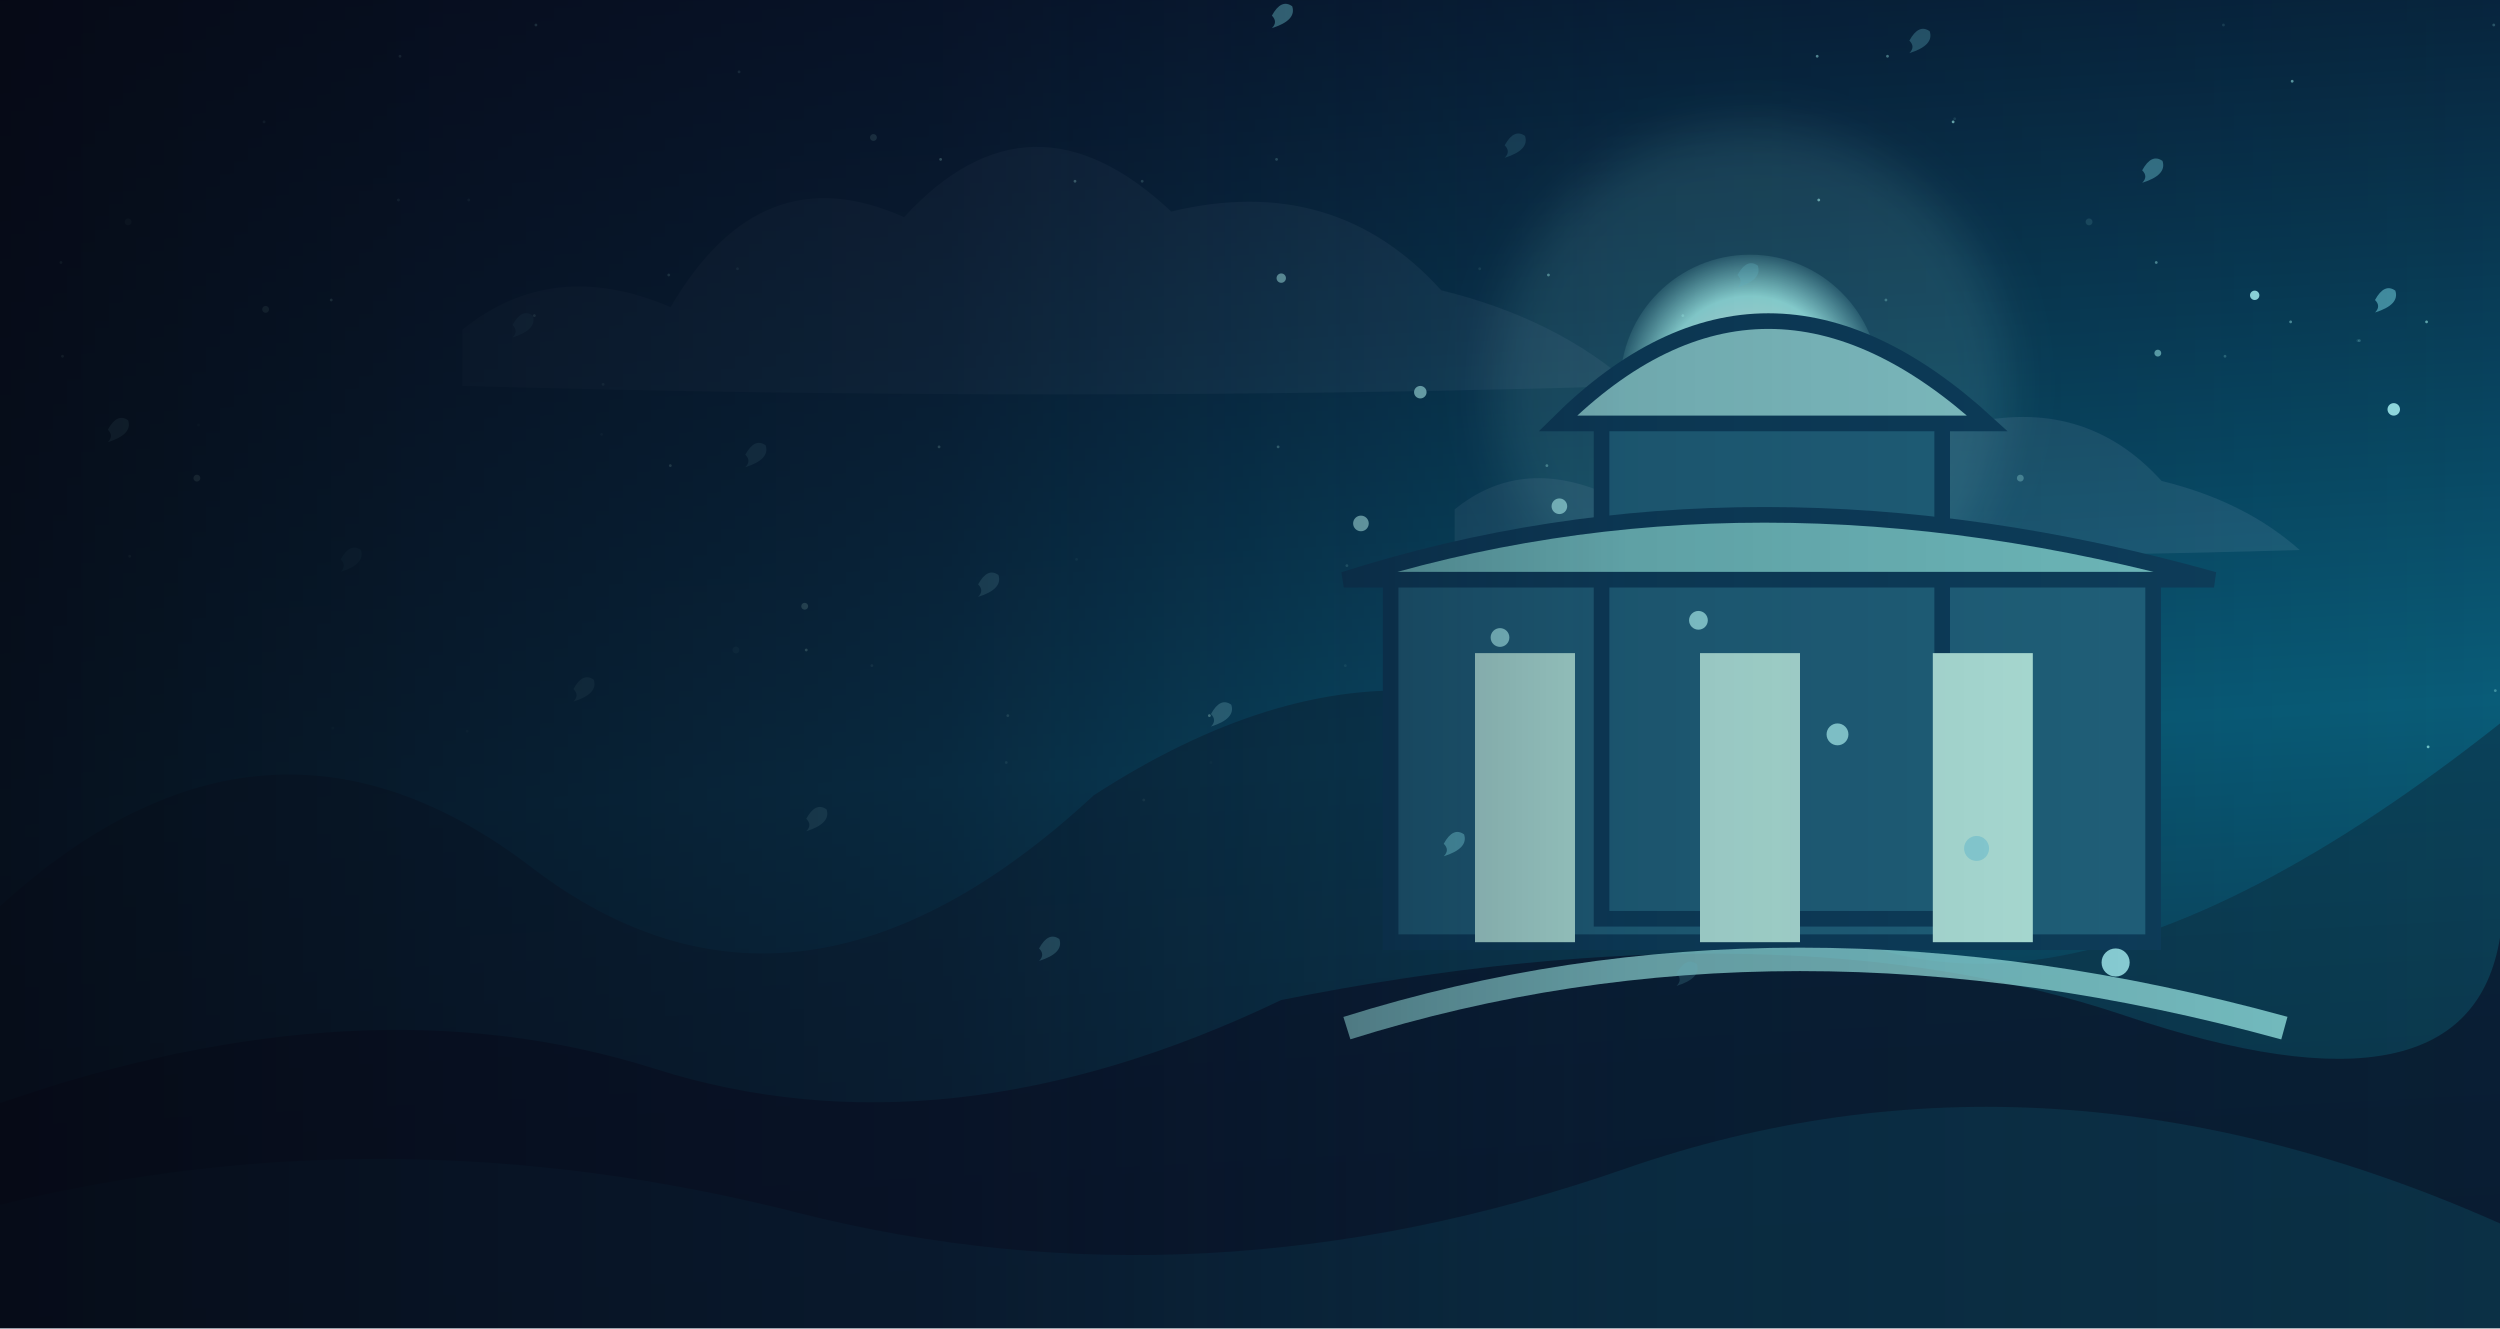
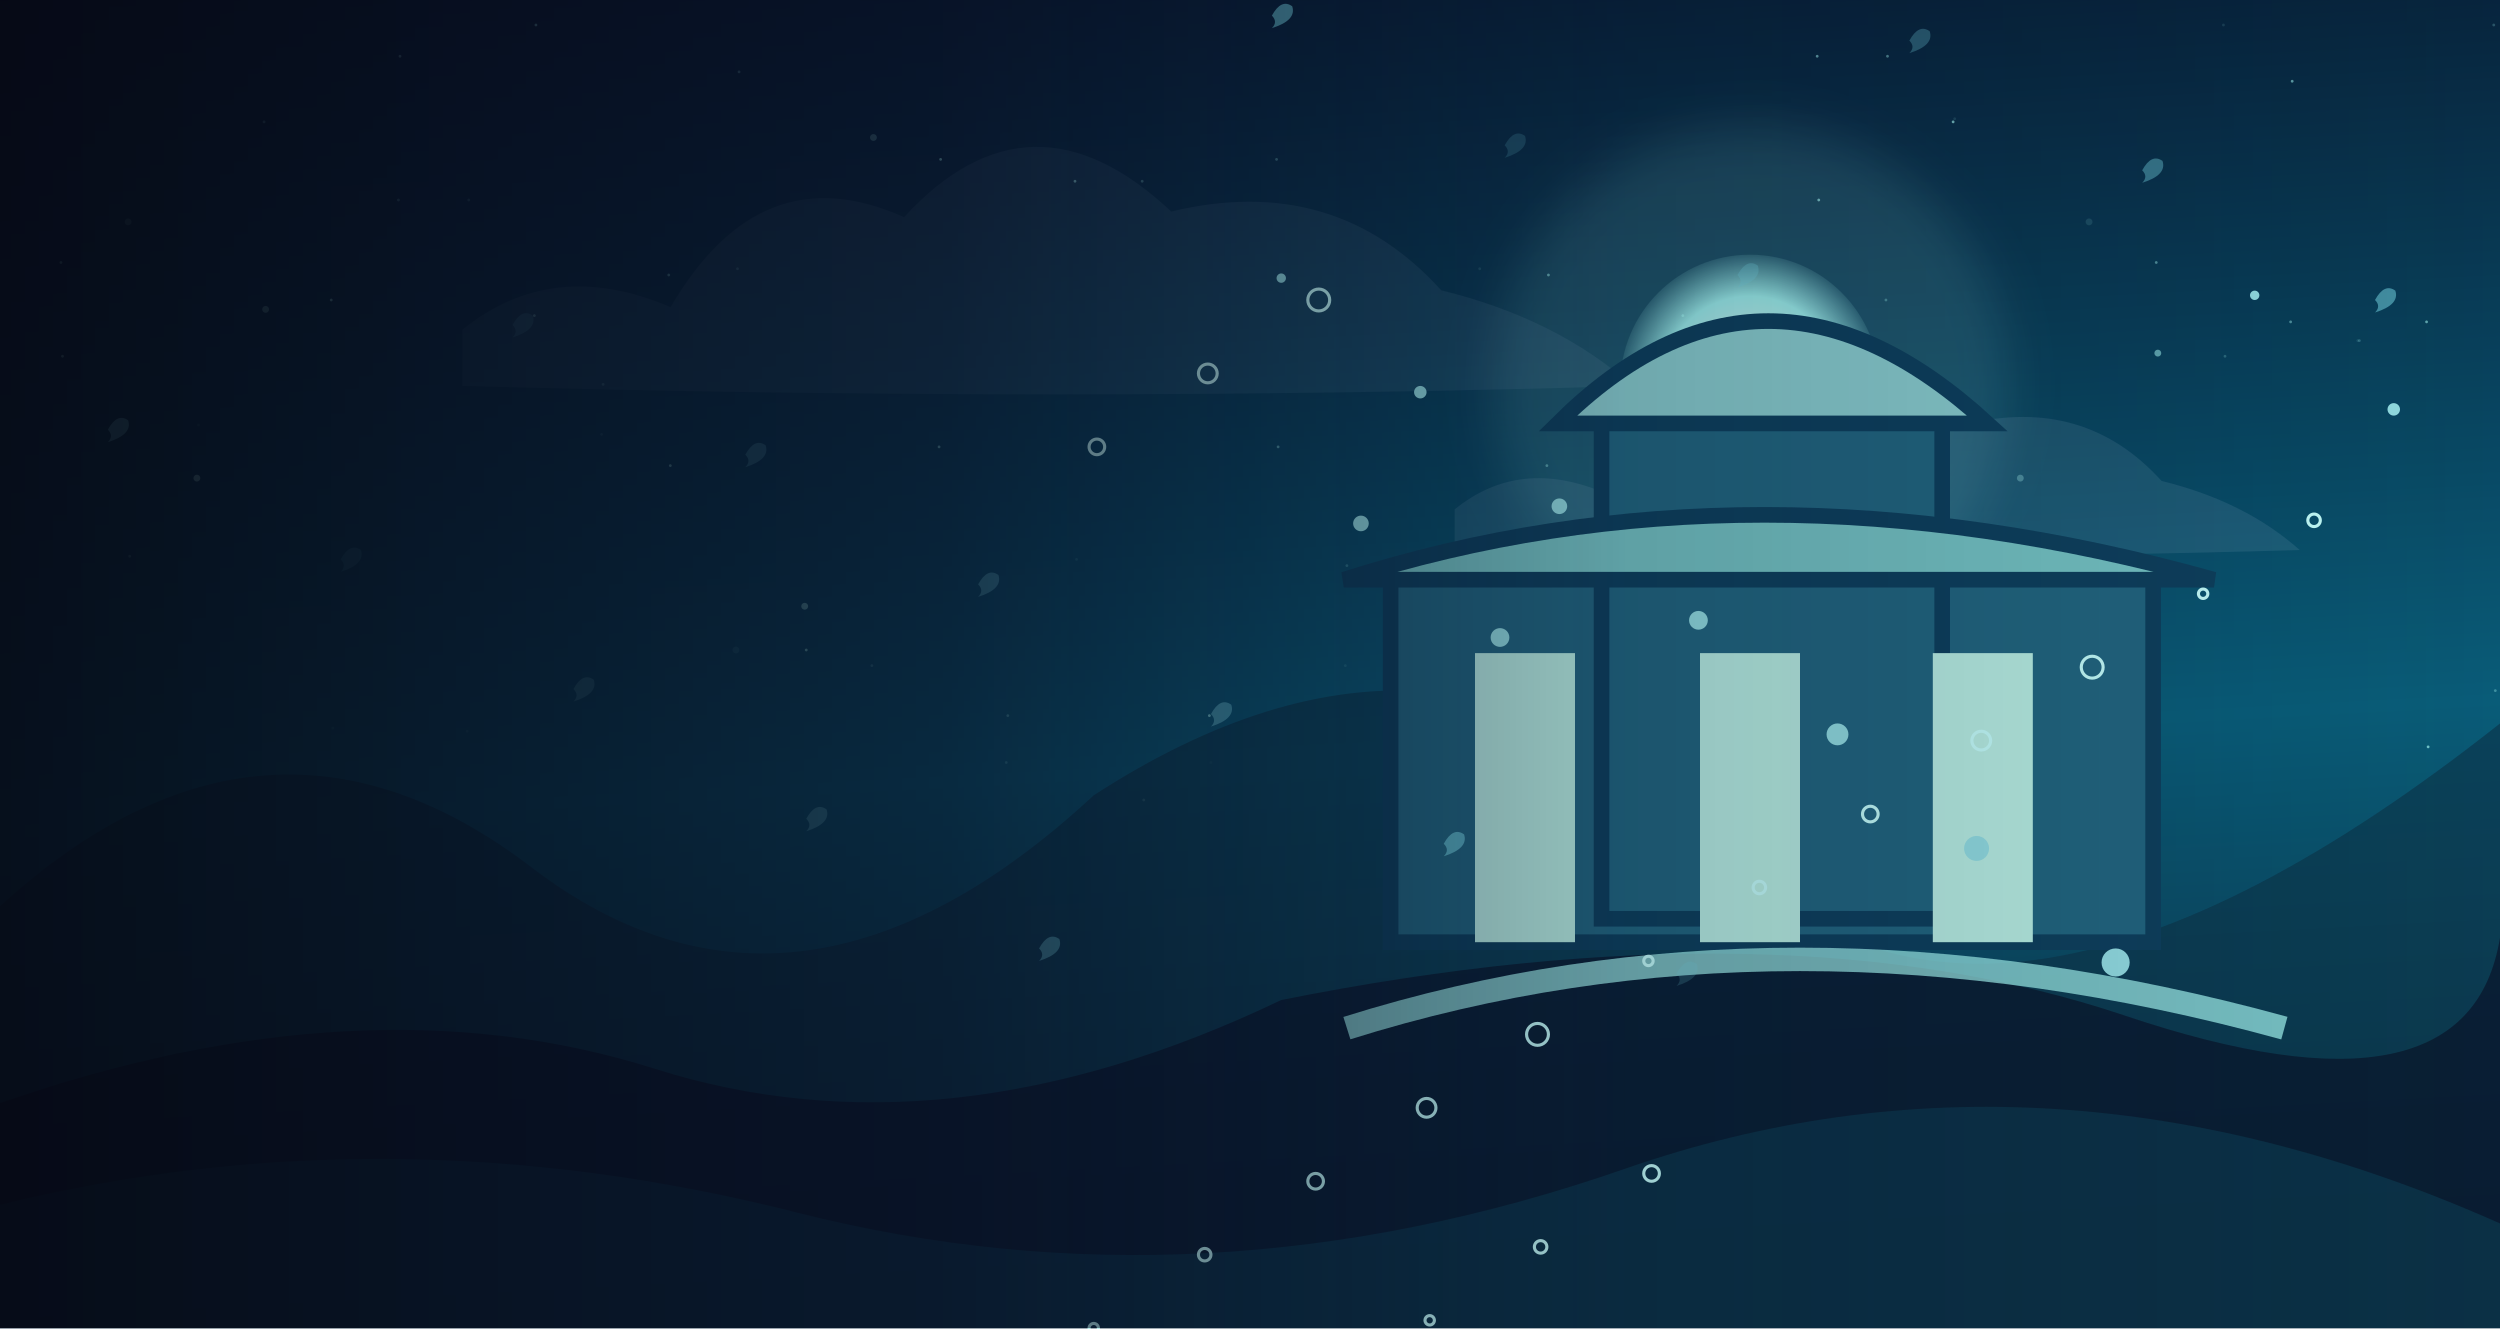
- <svg xmlns="http://www.w3.org/2000/svg" viewBox="0 0 1600 850" role="img" aria-label="Palácio submerso">
+ <svg xmlns="http://www.w3.org/2000/svg" viewBox="0 0 1600 850" role="img" aria-label="Palácio submerso" data-cenario-arte="9">
  <defs>
    <linearGradient id="sky" x2=".1" y2="1">
      <stop stop-color="#071a32" />
      <stop offset=".62" stop-color="#095e7a" />
      <stop offset="1" stop-color="#0b354a" />
    </linearGradient>
    <radialGradient id="moon">
      <stop stop-color="#ffffff" />
      <stop offset=".68" stop-color="#a9fff9" />
      <stop offset="1" stop-color="#a9fff9" stop-opacity=".15" />
    </radialGradient>
    <linearGradient id="dark">
      <stop stop-color="#050813" stop-opacity=".91" />
      <stop offset=".38" stop-color="#080d20" stop-opacity=".64" />
      <stop offset=".65" stop-color="#070f25" stop-opacity=".2" />
      <stop offset="1" stop-color="#060e24" stop-opacity=".02" />
    </linearGradient>
    <filter id="blur">
      <feGaussianBlur stdDeviation="15" />
    </filter>
    <filter id="glow">
      <feGaussianBlur stdDeviation="4" />
    </filter>
  </defs>
+   <style>/* Ciclos fechados: os extremos coincidem ou ficam invisíveis antes do reinício. */
+ .cena-09-nuvens-vivas{animation:cena-09-nuvens 24s ease-in-out infinite}
+ .cena-09-particula-viva{animation:cena-09-particulas 9s ease-in-out infinite;transform-box:fill-box;transform-origin:center}
+ @keyframes cena-09-nuvens{0%,100%{transform:translateX(-22px)}50%{transform:translateX(28px)}}
+ @keyframes cena-09-particulas{0%,100%{transform:translate(0,0) rotate(-5deg)}50%{transform:translate(22px,36px) rotate(22deg)}}
+ .cena-09-vida-submersa{animation:cena-09-vida-marinha 9s ease-in-out infinite}
+ .cena-09-reflexo-agua{animation:cena-09-agua 6s ease-in-out infinite}
+ .cena-09-bolha{animation:cena-09-bolhas 9s linear infinite}
+ @keyframes cena-09-vida-marinha{0%,100%{transform:translate(0,0)}50%{transform:translate(12px,-8px)}}
+ @keyframes cena-09-agua{0%,100%{opacity:.35}50%{opacity:.9}}
+ @keyframes cena-09-bolhas{0%{transform:translate(0,75px);opacity:0}20%,75%{opacity:.7}100%{transform:translate(18px,-180px);opacity:0}}
+ @media(prefers-reduced-motion:reduce){svg[data-cenario-arte="9"] *{animation:none!important;transition:none!important}}
+ </style>
  <rect width="1600" height="850" fill="url(#sky)" />
  <circle cx="1120" cy="246" r="165" fill="#a9fff9" opacity=".13" filter="url(#blur)" />
  <circle cx="1120" cy="246" r="83" fill="url(#moon)" opacity=".9" />
  <circle cx="471" cy="416" r="2.2" fill="#a9fff9" opacity="0.12" />
  <circle cx="644" cy="488" r="0.9" fill="#a9fff9" opacity="0.22" />
  <circle cx="817" cy="102" r="0.9" fill="#a9fff9" opacity="0.33" />
  <circle cx="990" cy="298" r="0.9" fill="#a9fff9" opacity="0.43" />
  <circle cx="1163" cy="36" r="0.9" fill="#a9fff9" opacity="0.54" />
  <circle cx="1336" cy="356" r="0.9" fill="#a9fff9" opacity="0.65" />
  <circle cx="1509" cy="218" r="0.9" fill="#a9fff9" opacity="0.12" />
  <circle cx="82" cy="142" r="2.2" fill="#a9fff9" opacity="0.22" />
  <circle cx="255" cy="128" r="0.9" fill="#a9fff9" opacity="0.33" />
  <circle cx="428" cy="176" r="0.9" fill="#a9fff9" opacity="0.43" />
  <circle cx="601" cy="286" r="0.9" fill="#a9fff9" opacity="0.54" />
  <circle cx="774" cy="458" r="0.9" fill="#a9fff9" opacity="0.65" />
  <circle cx="947" cy="172" r="0.9" fill="#a9fff9" opacity="0.12" />
  <circle cx="1120" cy="468" r="0.9" fill="#a9fff9" opacity="0.22" />
  <circle cx="1293" cy="306" r="2.2" fill="#a9fff9" opacity="0.33" />
  <circle cx="1466" cy="206" r="0.9" fill="#a9fff9" opacity="0.43" />
  <circle cx="39" cy="168" r="0.9" fill="#a9fff9" opacity="0.54" />
  <circle cx="212" cy="192" r="0.9" fill="#a9fff9" opacity="0.65" />
  <circle cx="385" cy="278" r="0.9" fill="#a9fff9" opacity="0.12" />
  <circle cx="558" cy="426" r="0.9" fill="#a9fff9" opacity="0.22" />
  <circle cx="731" cy="116" r="0.9" fill="#a9fff9" opacity="0.33" />
  <circle cx="904" cy="388" r="2.2" fill="#a9fff9" opacity="0.43" />
  <circle cx="1077" cy="202" r="0.9" fill="#a9fff9" opacity="0.54" />
  <circle cx="1250" cy="78" r="0.9" fill="#a9fff9" opacity="0.65" />
  <circle cx="1423" cy="16" r="0.9" fill="#a9fff9" opacity="0.12" />
  <circle cx="1596" cy="16" r="0.9" fill="#a9fff9" opacity="0.22" />
  <circle cx="169" cy="78" r="0.9" fill="#a9fff9" opacity="0.33" />
  <circle cx="342" cy="202" r="0.9" fill="#a9fff9" opacity="0.43" />
  <circle cx="515" cy="388" r="2.2" fill="#a9fff9" opacity="0.54" />
  <circle cx="688" cy="116" r="0.9" fill="#a9fff9" opacity="0.65" />
  <circle cx="861" cy="426" r="0.9" fill="#a9fff9" opacity="0.12" />
  <circle cx="1034" cy="278" r="0.9" fill="#a9fff9" opacity="0.22" />
  <circle cx="1207" cy="192" r="0.9" fill="#a9fff9" opacity="0.33" />
  <circle cx="1380" cy="168" r="0.9" fill="#a9fff9" opacity="0.43" />
  <circle cx="1553" cy="206" r="0.9" fill="#a9fff9" opacity="0.54" />
  <circle cx="126" cy="306" r="2.2" fill="#a9fff9" opacity="0.65" />
  <circle cx="299" cy="468" r="0.9" fill="#a9fff9" opacity="0.12" />
  <circle cx="472" cy="172" r="0.9" fill="#a9fff9" opacity="0.22" />
  <circle cx="645" cy="458" r="0.9" fill="#a9fff9" opacity="0.33" />
  <circle cx="818" cy="286" r="0.9" fill="#a9fff9" opacity="0.43" />
  <circle cx="991" cy="176" r="0.9" fill="#a9fff9" opacity="0.54" />
  <circle cx="1164" cy="128" r="0.9" fill="#a9fff9" opacity="0.65" />
  <circle cx="1337" cy="142" r="2.2" fill="#a9fff9" opacity="0.12" />
  <circle cx="1510" cy="218" r="0.9" fill="#a9fff9" opacity="0.22" />
  <circle cx="83" cy="356" r="0.9" fill="#a9fff9" opacity="0.33" />
  <circle cx="256" cy="36" r="0.9" fill="#a9fff9" opacity="0.43" />
  <circle cx="429" cy="298" r="0.9" fill="#a9fff9" opacity="0.54" />
  <circle cx="602" cy="102" r="0.9" fill="#a9fff9" opacity="0.65" />
  <circle cx="775" cy="488" r="0.9" fill="#a9fff9" opacity="0.12" />
  <circle cx="948" cy="416" r="2.2" fill="#a9fff9" opacity="0.22" />
  <circle cx="1121" cy="406" r="0.9" fill="#a9fff9" opacity="0.33" />
  <circle cx="1294" cy="458" r="0.9" fill="#a9fff9" opacity="0.43" />
  <circle cx="1467" cy="52" r="0.9" fill="#a9fff9" opacity="0.54" />
  <circle cx="40" cy="228" r="0.9" fill="#a9fff9" opacity="0.65" />
  <circle cx="213" cy="466" r="0.9" fill="#a9fff9" opacity="0.12" />
  <circle cx="386" cy="246" r="0.9" fill="#a9fff9" opacity="0.22" />
  <circle cx="559" cy="88" r="2.2" fill="#a9fff9" opacity="0.33" />
  <circle cx="732" cy="512" r="0.9" fill="#a9fff9" opacity="0.43" />
  <circle cx="905" cy="478" r="0.9" fill="#a9fff9" opacity="0.54" />
  <circle cx="1078" cy="506" r="0.9" fill="#a9fff9" opacity="0.65" />
  <circle cx="1251" cy="76" r="0.9" fill="#a9fff9" opacity="0.12" />
  <circle cx="1424" cy="228" r="0.9" fill="#a9fff9" opacity="0.22" />
  <circle cx="1597" cy="442" r="0.9" fill="#a9fff9" opacity="0.33" />
  <circle cx="170" cy="198" r="2.2" fill="#a9fff9" opacity="0.43" />
  <circle cx="343" cy="16" r="0.9" fill="#a9fff9" opacity="0.54" />
  <circle cx="516" cy="416" r="0.9" fill="#a9fff9" opacity="0.65" />
  <circle cx="689" cy="358" r="0.9" fill="#a9fff9" opacity="0.12" />
  <circle cx="862" cy="362" r="0.9" fill="#a9fff9" opacity="0.22" />
  <circle cx="1035" cy="428" r="0.9" fill="#a9fff9" opacity="0.33" />
  <circle cx="1208" cy="36" r="0.9" fill="#a9fff9" opacity="0.43" />
  <circle cx="1381" cy="226" r="2.2" fill="#a9fff9" opacity="0.54" />
  <circle cx="1554" cy="478" r="0.9" fill="#a9fff9" opacity="0.65" />
  <circle cx="127" cy="272" r="0.9" fill="#a9fff9" opacity="0.12" />
  <circle cx="300" cy="128" r="0.9" fill="#a9fff9" opacity="0.22" />
  <circle cx="473" cy="46" r="0.9" fill="#a9fff9" opacity="0.33" />
-   <g opacity=".22">
+   <g opacity=".22" class="cena-09-nuvens-vivas">
    <g transform="translate(602 175) scale(1.8)" opacity="0.35" fill="#d6e6ff">
      <path d="M-170 20 Q-138 -6 -96 12 Q-64 -43 -13 -20 Q32 -69 82 -22 Q140 -36 178 6 Q219 16 246 40 Q45 46 -170 40Z" />
    </g>
    <g transform="translate(1152 300) scale(1.3)" opacity="0.45" fill="#d6e6ff">
      <path d="M-170 20 Q-138 -6 -96 12 Q-64 -43 -13 -20 Q32 -69 82 -22 Q140 -36 178 6 Q219 16 246 40 Q45 46 -170 40Z" />
    </g>
  </g>
  <path d="M0 580Q170 425 340 555T700 509Q930 360 1100 542T1600 463V850H0Z" fill="#0b354a" opacity=".64" />
  <path d="M0 706Q233 625 419 684T820 640Q1140 576 1360 650T1600 600V850H0Z" fill="#080f24" opacity=".62" />
  <g transform="translate(820 178)">
    <g fill="#216680" stroke="#0d405d" stroke-width="10">
      <path d="M70 425V192h488v233Z" />
      <path d="M205 410V90h218v320Z" />
      <path d="M177 93q132 -131 275 0Z" fill="#8acfd0" />
      <path d="M40 193q260 -83 557 0Z" fill="#75c5c5" />
    </g>
    <g fill="#b9f0e5">
      <path d="M124 240h64v185h-64Z" />
      <path d="M268 240h64v185h-64Z" />
      <path d="M417 240h64v185h-64Z" />
    </g>
-     <g fill="#93dfe3">
+     <g fill="#93dfe3" class="cena-09-vida-submersa">
      <circle cx="0" cy="0" r="3" />
      <circle cx="89" cy="73" r="4" />
      <circle cx="178" cy="146" r="5" />
      <circle cx="267" cy="219" r="6" />
      <circle cx="356" cy="292" r="7" />
      <circle cx="445" cy="365" r="8" />
      <circle cx="534" cy="438" r="9" />
      <circle cx="623" cy="11" r="3" />
      <circle cx="712" cy="84" r="4" />
      <circle cx="51" cy="157" r="5" />
      <circle cx="140" cy="230" r="6" />
    </g>
-     <path d="M42 480q280 -88 600 0" stroke="#a9fff9" stroke-width="15" fill="none" opacity=".7" />
+     <path d="M42 480q280 -88 600 0" stroke="#a9fff9" stroke-width="15" fill="none" opacity=".7" class="cena-09-reflexo-agua" />
  </g>
  <path d="M0 771Q250 710 510 776T1040 748T1600 783V850H0Z" fill="#0b354a" opacity=".83" />
-   <path d="M328 208q6 -11 13 -6q3 9 -13 14q4 -4 0 -8Z" fill="#71d1df" opacity="0.20" />
-   <path d="M477 291q6 -11 13 -6q3 9 -13 14q4 -4 0 -8Z" fill="#71d1df" opacity="0.32" />
-   <path d="M626 374q6 -11 13 -6q3 9 -13 14q4 -4 0 -8Z" fill="#71d1df" opacity="0.44" />
-   <path d="M775 457q6 -11 13 -6q3 9 -13 14q4 -4 0 -8Z" fill="#71d1df" opacity="0.56" />
-   <path d="M924 540q6 -11 13 -6q3 9 -13 14q4 -4 0 -8Z" fill="#71d1df" opacity="0.68" />
-   <path d="M1073 623q6 -11 13 -6q3 9 -13 14q4 -4 0 -8Z" fill="#71d1df" opacity="0.20" />
-   <path d="M1222 26q6 -11 13 -6q3 9 -13 14q4 -4 0 -8Z" fill="#71d1df" opacity="0.32" />
-   <path d="M1371 109q6 -11 13 -6q3 9 -13 14q4 -4 0 -8Z" fill="#71d1df" opacity="0.44" />
-   <path d="M1520 192q6 -11 13 -6q3 9 -13 14q4 -4 0 -8Z" fill="#71d1df" opacity="0.56" />
-   <path d="M69 275q6 -11 13 -6q3 9 -13 14q4 -4 0 -8Z" fill="#71d1df" opacity="0.68" />
-   <path d="M218 358q6 -11 13 -6q3 9 -13 14q4 -4 0 -8Z" fill="#71d1df" opacity="0.20" />
-   <path d="M367 441q6 -11 13 -6q3 9 -13 14q4 -4 0 -8Z" fill="#71d1df" opacity="0.32" />
-   <path d="M516 524q6 -11 13 -6q3 9 -13 14q4 -4 0 -8Z" fill="#71d1df" opacity="0.44" />
-   <path d="M665 607q6 -11 13 -6q3 9 -13 14q4 -4 0 -8Z" fill="#71d1df" opacity="0.56" />
-   <path d="M814 10q6 -11 13 -6q3 9 -13 14q4 -4 0 -8Z" fill="#71d1df" opacity="0.68" />
-   <path d="M963 93q6 -11 13 -6q3 9 -13 14q4 -4 0 -8Z" fill="#71d1df" opacity="0.20" />
-   <path d="M1112 176q6 -11 13 -6q3 9 -13 14q4 -4 0 -8Z" fill="#71d1df" opacity="0.32" />
+   <path d="M328 208q6 -11 13 -6q3 9 -13 14q4 -4 0 -8Z" fill="#71d1df" opacity="0.20" class="cena-09-particula-viva" style="animation-delay:-0.0s;animation-duration:7s" />
+   <path d="M477 291q6 -11 13 -6q3 9 -13 14q4 -4 0 -8Z" fill="#71d1df" opacity="0.32" class="cena-09-particula-viva" style="animation-delay:-0.7s;animation-duration:8s" />
+   <path d="M626 374q6 -11 13 -6q3 9 -13 14q4 -4 0 -8Z" fill="#71d1df" opacity="0.44" class="cena-09-particula-viva" style="animation-delay:-1.4s;animation-duration:9s" />
+   <path d="M775 457q6 -11 13 -6q3 9 -13 14q4 -4 0 -8Z" fill="#71d1df" opacity="0.56" class="cena-09-particula-viva" style="animation-delay:-2.1s;animation-duration:10s" />
+   <path d="M924 540q6 -11 13 -6q3 9 -13 14q4 -4 0 -8Z" fill="#71d1df" opacity="0.68" class="cena-09-particula-viva" style="animation-delay:-2.8s;animation-duration:11s" />
+   <path d="M1073 623q6 -11 13 -6q3 9 -13 14q4 -4 0 -8Z" fill="#71d1df" opacity="0.20" class="cena-09-particula-viva" style="animation-delay:-3.5s;animation-duration:7s" />
+   <path d="M1222 26q6 -11 13 -6q3 9 -13 14q4 -4 0 -8Z" fill="#71d1df" opacity="0.32" class="cena-09-particula-viva" style="animation-delay:-4.2s;animation-duration:8s" />
+   <path d="M1371 109q6 -11 13 -6q3 9 -13 14q4 -4 0 -8Z" fill="#71d1df" opacity="0.44" class="cena-09-particula-viva" style="animation-delay:-4.9s;animation-duration:9s" />
+   <path d="M1520 192q6 -11 13 -6q3 9 -13 14q4 -4 0 -8Z" fill="#71d1df" opacity="0.56" class="cena-09-particula-viva" style="animation-delay:-5.6s;animation-duration:10s" />
+   <path d="M69 275q6 -11 13 -6q3 9 -13 14q4 -4 0 -8Z" fill="#71d1df" opacity="0.68" class="cena-09-particula-viva" style="animation-delay:-6.3s;animation-duration:11s" />
+   <path d="M218 358q6 -11 13 -6q3 9 -13 14q4 -4 0 -8Z" fill="#71d1df" opacity="0.20" class="cena-09-particula-viva" style="animation-delay:-7.0s;animation-duration:7s" />
+   <path d="M367 441q6 -11 13 -6q3 9 -13 14q4 -4 0 -8Z" fill="#71d1df" opacity="0.32" class="cena-09-particula-viva" style="animation-delay:-7.7s;animation-duration:8s" />
+   <path d="M516 524q6 -11 13 -6q3 9 -13 14q4 -4 0 -8Z" fill="#71d1df" opacity="0.44" class="cena-09-particula-viva" style="animation-delay:-8.4s;animation-duration:9s" />
+   <path d="M665 607q6 -11 13 -6q3 9 -13 14q4 -4 0 -8Z" fill="#71d1df" opacity="0.56" class="cena-09-particula-viva" style="animation-delay:-9.1s;animation-duration:10s" />
+   <path d="M814 10q6 -11 13 -6q3 9 -13 14q4 -4 0 -8Z" fill="#71d1df" opacity="0.68" class="cena-09-particula-viva" style="animation-delay:-9.8s;animation-duration:11s" />
+   <path d="M963 93q6 -11 13 -6q3 9 -13 14q4 -4 0 -8Z" fill="#71d1df" opacity="0.20" class="cena-09-particula-viva" style="animation-delay:-10.5s;animation-duration:7s" />
+   <path d="M1112 176q6 -11 13 -6q3 9 -13 14q4 -4 0 -8Z" fill="#71d1df" opacity="0.32" class="cena-09-particula-viva" style="animation-delay:-11.2s;animation-duration:8s" />
+   <g stroke="#c5fffc" stroke-width="2" fill="none">
+     <circle cx="700" cy="850" r="3" class="cena-09-bolha" style="animation-delay:-0.00s;animation-duration:7s" />
+     <circle cx="771" cy="803" r="4" class="cena-09-bolha" style="animation-delay:-0.53s;animation-duration:8s" />
+     <circle cx="842" cy="756" r="5" class="cena-09-bolha" style="animation-delay:-1.06s;animation-duration:9s" />
+     <circle cx="913" cy="709" r="6" class="cena-09-bolha" style="animation-delay:-1.59s;animation-duration:10s" />
+     <circle cx="984" cy="662" r="7" class="cena-09-bolha" style="animation-delay:-2.12s;animation-duration:7s" />
+     <circle cx="1055" cy="615" r="3" class="cena-09-bolha" style="animation-delay:-2.65s;animation-duration:8s" />
+     <circle cx="1126" cy="568" r="4" class="cena-09-bolha" style="animation-delay:-3.18s;animation-duration:9s" />
+     <circle cx="1197" cy="521" r="5" class="cena-09-bolha" style="animation-delay:-3.71s;animation-duration:10s" />
+     <circle cx="1268" cy="474" r="6" class="cena-09-bolha" style="animation-delay:-4.24s;animation-duration:7s" />
+     <circle cx="1339" cy="427" r="7" class="cena-09-bolha" style="animation-delay:-4.77s;animation-duration:8s" />
+     <circle cx="1410" cy="380" r="3" class="cena-09-bolha" style="animation-delay:-5.30s;animation-duration:9s" />
+     <circle cx="1481" cy="333" r="4" class="cena-09-bolha" style="animation-delay:-5.83s;animation-duration:10s" />
+     <circle cx="702" cy="286" r="5" class="cena-09-bolha" style="animation-delay:-6.36s;animation-duration:7s" />
+     <circle cx="773" cy="239" r="6" class="cena-09-bolha" style="animation-delay:-6.89s;animation-duration:8s" />
+     <circle cx="844" cy="192" r="7" class="cena-09-bolha" style="animation-delay:-7.42s;animation-duration:9s" />
+     <circle cx="915" cy="845" r="3" class="cena-09-bolha" style="animation-delay:-7.95s;animation-duration:10s" />
+     <circle cx="986" cy="798" r="4" class="cena-09-bolha" style="animation-delay:-8.48s;animation-duration:7s" />
+     <circle cx="1057" cy="751" r="5" class="cena-09-bolha" style="animation-delay:-9.01s;animation-duration:8s" />
+   </g>
  <rect width="1600" height="850" fill="url(#dark)" />
</svg>
